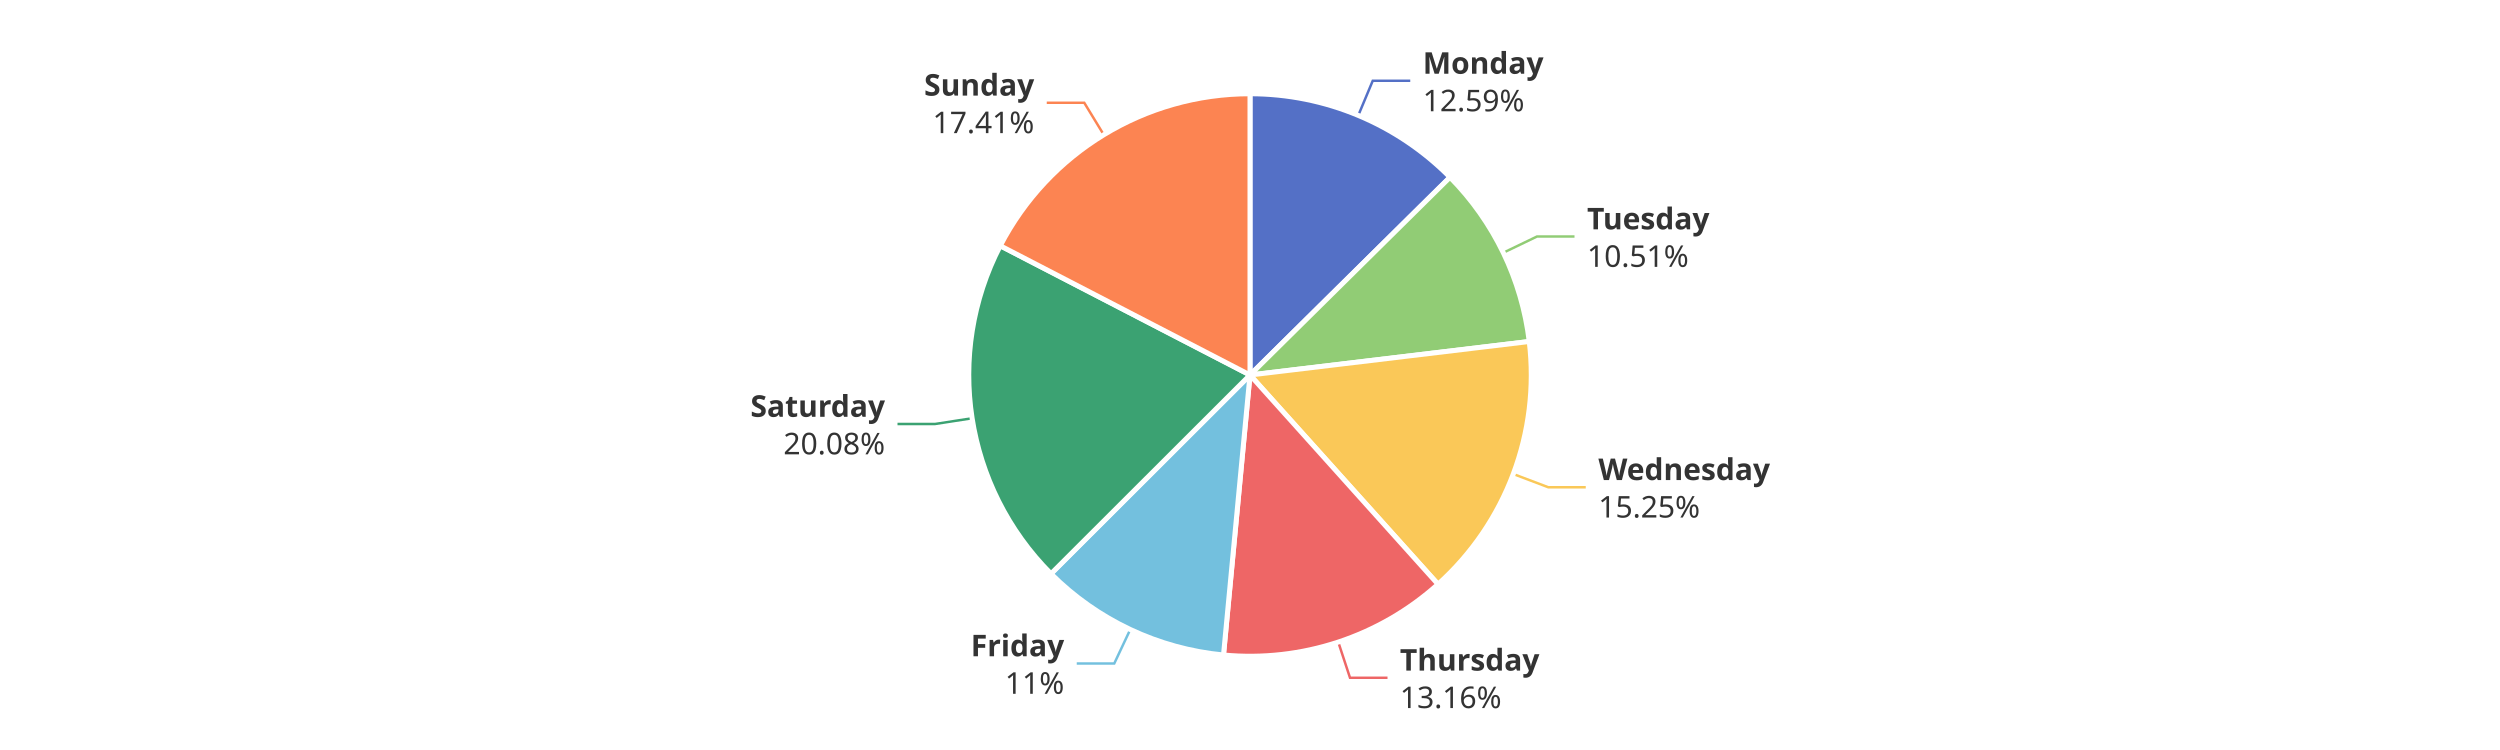
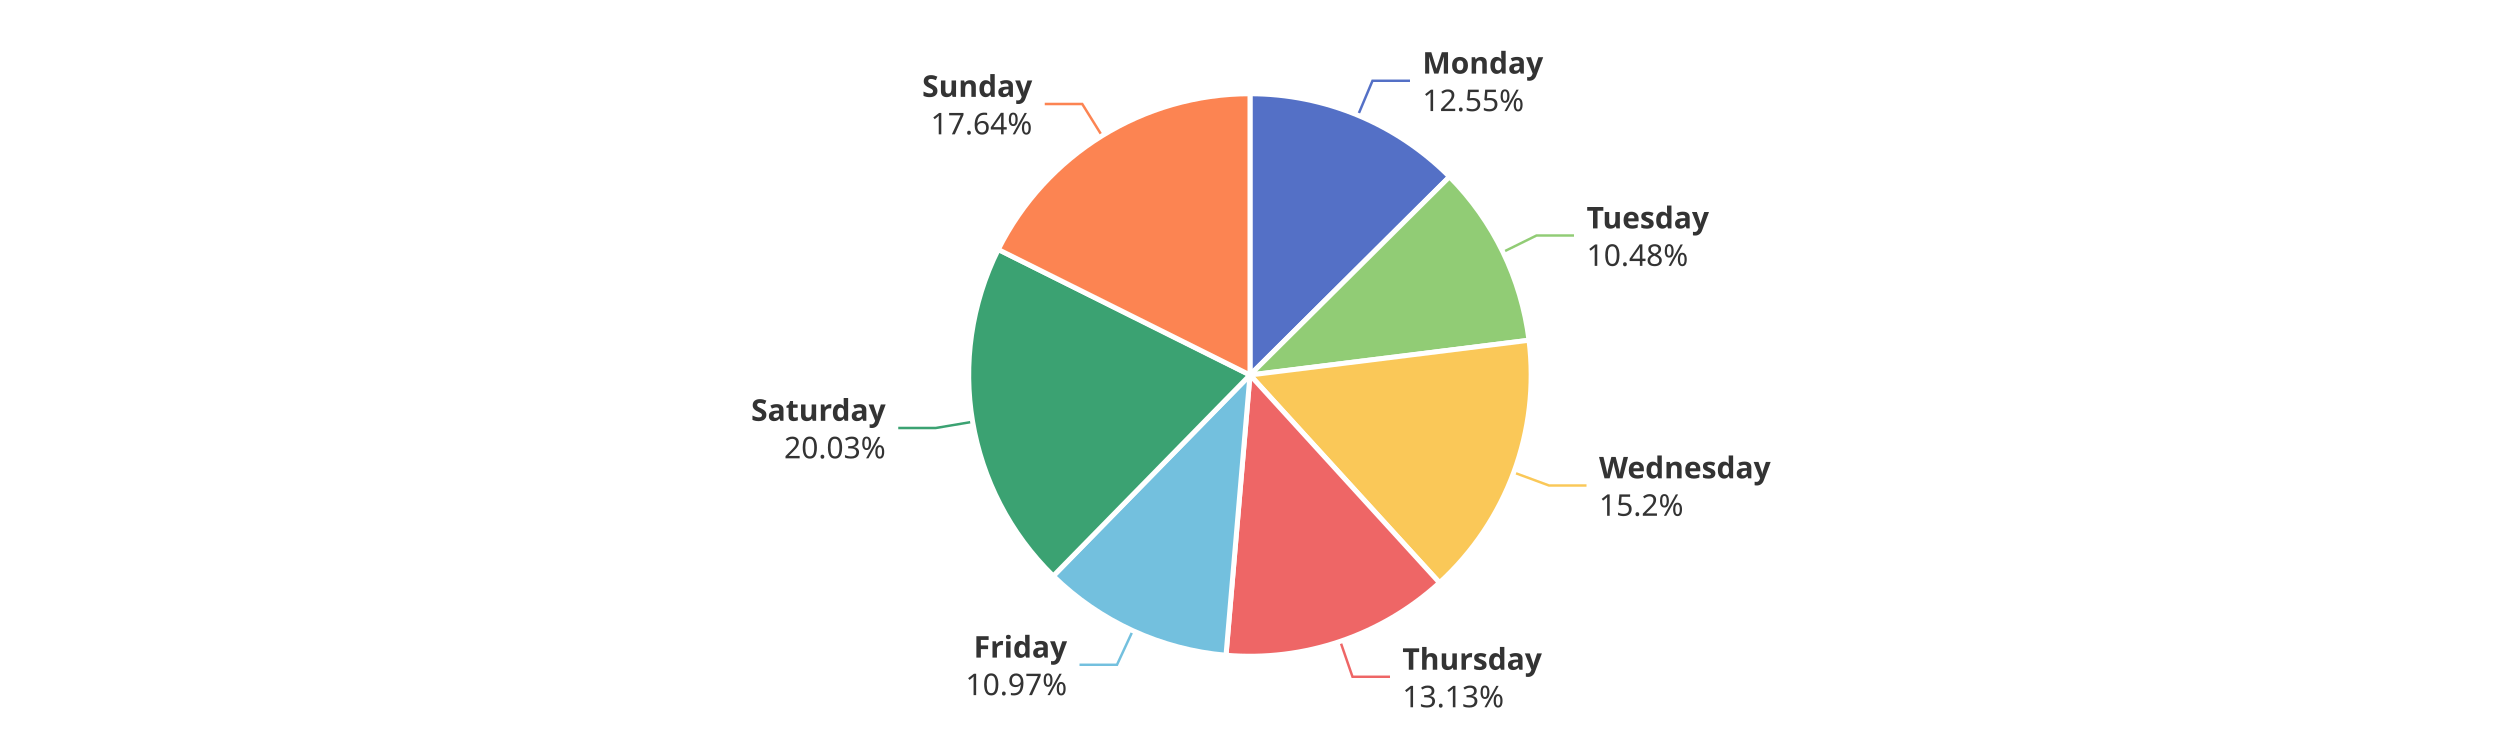
<svg xmlns="http://www.w3.org/2000/svg" width="1000" height="300" version="1.1" baseProfile="full" viewBox="0 0 1000 300">
  <rect width="1000" height="300" x="0" y="0" id="0" fill="#ffffff" />
-   <polyline points="543.3 46.2 549.1 32.3 564.1 32.3" fill="none" stroke="#5470c6" />
-   <polyline points="601.3 101.1 614.8 94.6 629.8 94.6" fill="none" stroke="#91cc75" />
-   <polyline points="605.3 189.6 619.3 194.9 634.3 194.9" fill="none" stroke="#fac858" />
-   <polyline points="535.3 256.8 540 271.1 555 271.1" fill="none" stroke="#ee6666" />
-   <polyline points="452.1 251.8 445.7 265.4 430.7 265.4" fill="none" stroke="#73c0de" />
-   <polyline points="388.8 167.3 374 169.6 359 169.6" fill="none" stroke="#3ba272" />
-   <polyline points="441.5 53.9 433.7 41.1 418.7 41.1" fill="none" stroke="#fc8452" />
-   <path d="M500 37.5A112.5 112.5 0 0 1 580 70.9L500 150Z" fill="#5470c6" stroke="#fff" stroke-width="2" stroke-linejoin="round" />
-   <path d="M580 70.9A112.5 112.5 0 0 1 611.7 136.6L500 150Z" fill="#91cc75" stroke="#fff" stroke-width="2" stroke-linejoin="round" />
-   <path d="M611.7 136.6A112.5 112.5 0 0 1 575.2 233.7L500 150Z" fill="#fac858" stroke="#fff" stroke-width="2" stroke-linejoin="round" />
-   <path d="M575.2 233.7A112.5 112.5 0 0 1 489.4 262L500 150Z" fill="#ee6666" stroke="#fff" stroke-width="2" stroke-linejoin="round" />
-   <path d="M489.4 262A112.5 112.5 0 0 1 420.4 229.5L500 150Z" fill="#73c0de" stroke="#fff" stroke-width="2" stroke-linejoin="round" />
-   <path d="M420.4 229.5A112.5 112.5 0 0 1 400.1 98.3L500 150Z" fill="#3ba272" stroke="#fff" stroke-width="2" stroke-linejoin="round" />
-   <path d="M400.1 98.3A112.5 112.5 0 0 1 500 37.5L500 150Z" fill="#fc8452" stroke="#fff" stroke-width="2" stroke-linejoin="round" />
-   <path d="M0 -15l42.8 0l0 30l-42.8 0Z" transform="translate(569.1203 32.3418)" fill="none" />
-   <text dominant-baseline="central" text-anchor="start" style="font-size:12px;font-family:sans-serif;font-weight:bold;" y="-7.5" transform="translate(569.1203 32.3418)" fill="#333" stroke="rgb(255,255,255)" stroke-width="2" paint-order="stroke" stroke-miterlimit="2">Monday</text>
-   <text dominant-baseline="central" text-anchor="start" style="font-size:12px;font-family:sans-serif;" y="7.5" transform="translate(569.1203 32.3418)" fill="#333" stroke="rgb(255,255,255)" stroke-width="2" paint-order="stroke" stroke-miterlimit="2">12.59%</text>
-   <path d="M0 -15l46.2 0l0 30l-46.2 0Z" transform="translate(634.8251 94.5793)" fill="none" />
-   <text dominant-baseline="central" text-anchor="start" style="font-size:12px;font-family:sans-serif;font-weight:bold;" y="-7.5" transform="translate(634.8251 94.5793)" fill="#333" stroke="rgb(255,255,255)" stroke-width="2" paint-order="stroke" stroke-miterlimit="2">Tuesday</text>
-   <text dominant-baseline="central" text-anchor="start" style="font-size:12px;font-family:sans-serif;" y="7.5" transform="translate(634.8251 94.5793)" fill="#333" stroke="rgb(255,255,255)" stroke-width="2" paint-order="stroke" stroke-miterlimit="2">10.51%</text>
-   <path d="M0 -15l63.6 0l0 30l-63.6 0Z" transform="translate(639.3484 194.8576)" fill="none" />
-   <text dominant-baseline="central" text-anchor="start" style="font-size:12px;font-family:sans-serif;font-weight:bold;" y="-7.5" transform="translate(639.3484 194.8576)" fill="#333" stroke="rgb(255,255,255)" stroke-width="2" paint-order="stroke" stroke-miterlimit="2">Wednesday</text>
-   <text dominant-baseline="central" text-anchor="start" style="font-size:12px;font-family:sans-serif;" y="7.5" transform="translate(639.3484 194.8576)" fill="#333" stroke="rgb(255,255,255)" stroke-width="2" paint-order="stroke" stroke-miterlimit="2">15.25%</text>
-   <path d="M0 -15l50.2 0l0 30l-50.2 0Z" transform="translate(559.9668 271.074)" fill="none" />
-   <text dominant-baseline="central" text-anchor="start" style="font-size:12px;font-family:sans-serif;font-weight:bold;" y="-7.5" transform="translate(559.9668 271.074)" fill="#333" stroke="rgb(255,255,255)" stroke-width="2" paint-order="stroke" stroke-miterlimit="2">Thursday</text>
-   <text dominant-baseline="central" text-anchor="start" style="font-size:12px;font-family:sans-serif;" y="7.5" transform="translate(559.9668 271.074)" fill="#333" stroke="rgb(255,255,255)" stroke-width="2" paint-order="stroke" stroke-miterlimit="2">13.16%</text>
-   <path d="M-33.4 -15l33.4 0l0 30l-33.4 0Z" transform="translate(425.682 265.3508)" fill="none" />
-   <text dominant-baseline="central" text-anchor="end" style="font-size:12px;font-family:sans-serif;font-weight:bold;" y="-7.5" transform="translate(425.682 265.3508)" fill="#333" stroke="rgb(255,255,255)" stroke-width="2" paint-order="stroke" stroke-miterlimit="2">Friday</text>
-   <text dominant-baseline="central" text-anchor="end" style="font-size:12px;font-family:sans-serif;" y="7.5" transform="translate(425.682 265.3508)" fill="#333" stroke="rgb(255,255,255)" stroke-width="2" paint-order="stroke" stroke-miterlimit="2">11%</text>
-   <path d="M-48.2 -15l48.2 0l0 30l-48.2 0Z" transform="translate(354.0105 169.5675)" fill="none" />
-   <text dominant-baseline="central" text-anchor="end" style="font-size:12px;font-family:sans-serif;font-weight:bold;" y="-7.5" transform="translate(354.0105 169.5675)" fill="#333" stroke="rgb(255,255,255)" stroke-width="2" paint-order="stroke" stroke-miterlimit="2">Saturday</text>
-   <text dominant-baseline="central" text-anchor="end" style="font-size:12px;font-family:sans-serif;" y="7.5" transform="translate(354.0105 169.5675)" fill="#333" stroke="rgb(255,255,255)" stroke-width="2" paint-order="stroke" stroke-miterlimit="2">20.08%</text>
-   <path d="M-40.9 -15l40.9 0l0 30l-40.9 0Z" transform="translate(413.695 41.0968)" fill="none" />
-   <text dominant-baseline="central" text-anchor="end" style="font-size:12px;font-family:sans-serif;font-weight:bold;" y="-7.5" transform="translate(413.695 41.0968)" fill="#333" stroke="rgb(255,255,255)" stroke-width="2" paint-order="stroke" stroke-miterlimit="2">Sunday</text>
-   <text dominant-baseline="central" text-anchor="end" style="font-size:12px;font-family:sans-serif;" y="7.5" transform="translate(413.695 41.0968)" fill="#333" stroke="rgb(255,255,255)" stroke-width="2" paint-order="stroke" stroke-miterlimit="2">17.41%</text>
+   <polyline points="543.2 46.1 549 32.3 564 32.3" fill="none" stroke="#5470c6" />
+   <polyline points="601.2 100.8 614.6 94.2 629.6 94.2" fill="none" stroke="#91cc75" />
+   <polyline points="605.5 189 619.6 194.2 634.6 194.2" fill="none" stroke="#fac858" />
+   <polyline points="536.1 256.5 541 270.7 556 270.7" fill="none" stroke="#ee6666" />
+   <polyline points="453.1 252.3 446.8 265.9 431.8 265.9" fill="none" stroke="#73c0de" />
+   <polyline points="389.1 168.7 374.3 171.2 359.3 171.2" fill="none" stroke="#3ba272" />
+   <polyline points="440.8 54.3 432.9 41.6 417.9 41.6" fill="none" stroke="#fc8452" />
+   <path d="M500 37.5A112.5 112.5 0 0 1 579.8 70.7L500 150Z" fill="#5470c6" stroke="#fff" stroke-width="2" stroke-linejoin="round" />
+   <path d="M579.8 70.7A112.5 112.5 0 0 1 611.6 136.1L500 150Z" fill="#91cc75" stroke="#fff" stroke-width="2" stroke-linejoin="round" />
+   <path d="M611.6 136.1A112.5 112.5 0 0 1 575.8 233.1L500 150Z" fill="#fac858" stroke="#fff" stroke-width="2" stroke-linejoin="round" />
+   <path d="M575.8 233.1A112.5 112.5 0 0 1 490.4 262.1L500 150Z" fill="#ee6666" stroke="#fff" stroke-width="2" stroke-linejoin="round" />
+   <path d="M490.4 262.1A112.5 112.5 0 0 1 421.3 230.4L500 150Z" fill="#73c0de" stroke="#fff" stroke-width="2" stroke-linejoin="round" />
+   <path d="M421.3 230.4A112.5 112.5 0 0 1 399.3 99.8L500 150Z" fill="#3ba272" stroke="#fff" stroke-width="2" stroke-linejoin="round" />
+   <path d="M399.3 99.8A112.5 112.5 0 0 1 500 37.5L500 150Z" fill="#fc8452" stroke="#fff" stroke-width="2" stroke-linejoin="round" />
+   <path d="M0 -15l42.8 0l0 30l-42.8 0Z" transform="translate(568.9771 32.2821)" fill="none" />
+   <text dominant-baseline="central" text-anchor="start" style="font-size:12px;font-family:sans-serif;font-weight:bold;" y="-7.5" transform="translate(568.9771 32.2821)" fill="#333" stroke="rgb(255,255,255)" stroke-width="2" paint-order="stroke" stroke-miterlimit="2">Monday</text>
+   <text dominant-baseline="central" text-anchor="start" style="font-size:12px;font-family:sans-serif;" y="7.5" transform="translate(568.9771 32.2821)" fill="#333" stroke="rgb(255,255,255)" stroke-width="2" paint-order="stroke" stroke-miterlimit="2">12.55%</text>
+   <path d="M0 -15l46.2 0l0 30l-46.2 0Z" transform="translate(634.6391 94.1957)" fill="none" />
+   <text dominant-baseline="central" text-anchor="start" style="font-size:12px;font-family:sans-serif;font-weight:bold;" y="-7.5" transform="translate(634.6391 94.1957)" fill="#333" stroke="rgb(255,255,255)" stroke-width="2" paint-order="stroke" stroke-miterlimit="2">Tuesday</text>
+   <text dominant-baseline="central" text-anchor="start" style="font-size:12px;font-family:sans-serif;" y="7.5" transform="translate(634.6391 94.1957)" fill="#333" stroke="rgb(255,255,255)" stroke-width="2" paint-order="stroke" stroke-miterlimit="2">10.48%</text>
+   <path d="M0 -15l63.6 0l0 30l-63.6 0Z" transform="translate(639.6055 194.1675)" fill="none" />
+   <text dominant-baseline="central" text-anchor="start" style="font-size:12px;font-family:sans-serif;font-weight:bold;" y="-7.5" transform="translate(639.6055 194.1675)" fill="#333" stroke="rgb(255,255,255)" stroke-width="2" paint-order="stroke" stroke-miterlimit="2">Wednesday</text>
+   <text dominant-baseline="central" text-anchor="start" style="font-size:12px;font-family:sans-serif;" y="7.5" transform="translate(639.6055 194.1675)" fill="#333" stroke="rgb(255,255,255)" stroke-width="2" paint-order="stroke" stroke-miterlimit="2">15.2%</text>
+   <path d="M0 -15l50.2 0l0 30l-50.2 0Z" transform="translate(560.9582 270.7422)" fill="none" />
+   <text dominant-baseline="central" text-anchor="start" style="font-size:12px;font-family:sans-serif;font-weight:bold;" y="-7.5" transform="translate(560.9582 270.7422)" fill="#333" stroke="rgb(255,255,255)" stroke-width="2" paint-order="stroke" stroke-miterlimit="2">Thursday</text>
+   <text dominant-baseline="central" text-anchor="start" style="font-size:12px;font-family:sans-serif;" y="7.5" transform="translate(560.9582 270.7422)" fill="#333" stroke="rgb(255,255,255)" stroke-width="2" paint-order="stroke" stroke-miterlimit="2">13.13%</text>
+   <path d="M-40.9 -15l40.9 0l0 30l-40.9 0Z" transform="translate(426.8392 265.8887)" fill="none" />
+   <text dominant-baseline="central" text-anchor="end" style="font-size:12px;font-family:sans-serif;font-weight:bold;" y="-7.5" transform="translate(426.8392 265.8887)" fill="#333" stroke="rgb(255,255,255)" stroke-width="2" paint-order="stroke" stroke-miterlimit="2">Friday</text>
+   <text dominant-baseline="central" text-anchor="end" style="font-size:12px;font-family:sans-serif;" y="7.5" transform="translate(426.8392 265.8887)" fill="#333" stroke="rgb(255,255,255)" stroke-width="2" paint-order="stroke" stroke-miterlimit="2">10.97%</text>
+   <path d="M-48.2 -15l48.2 0l0 30l-48.2 0Z" transform="translate(354.27 171.1709)" fill="none" />
+   <text dominant-baseline="central" text-anchor="end" style="font-size:12px;font-family:sans-serif;font-weight:bold;" y="-7.5" transform="translate(354.27 171.1709)" fill="#333" stroke="rgb(255,255,255)" stroke-width="2" paint-order="stroke" stroke-miterlimit="2">Saturday</text>
+   <text dominant-baseline="central" text-anchor="end" style="font-size:12px;font-family:sans-serif;" y="7.5" transform="translate(354.27 171.1709)" fill="#333" stroke="rgb(255,255,255)" stroke-width="2" paint-order="stroke" stroke-miterlimit="2">20.03%</text>
+   <path d="M-40.9 -15l40.9 0l0 30l-40.9 0Z" transform="translate(412.9039 41.5824)" fill="none" />
+   <text dominant-baseline="central" text-anchor="end" style="font-size:12px;font-family:sans-serif;font-weight:bold;" y="-7.5" transform="translate(412.9039 41.5824)" fill="#333" stroke="rgb(255,255,255)" stroke-width="2" paint-order="stroke" stroke-miterlimit="2">Sunday</text>
+   <text dominant-baseline="central" text-anchor="end" style="font-size:12px;font-family:sans-serif;" y="7.5" transform="translate(412.9039 41.5824)" fill="#333" stroke="rgb(255,255,255)" stroke-width="2" paint-order="stroke" stroke-miterlimit="2">17.64%</text>
</svg>
